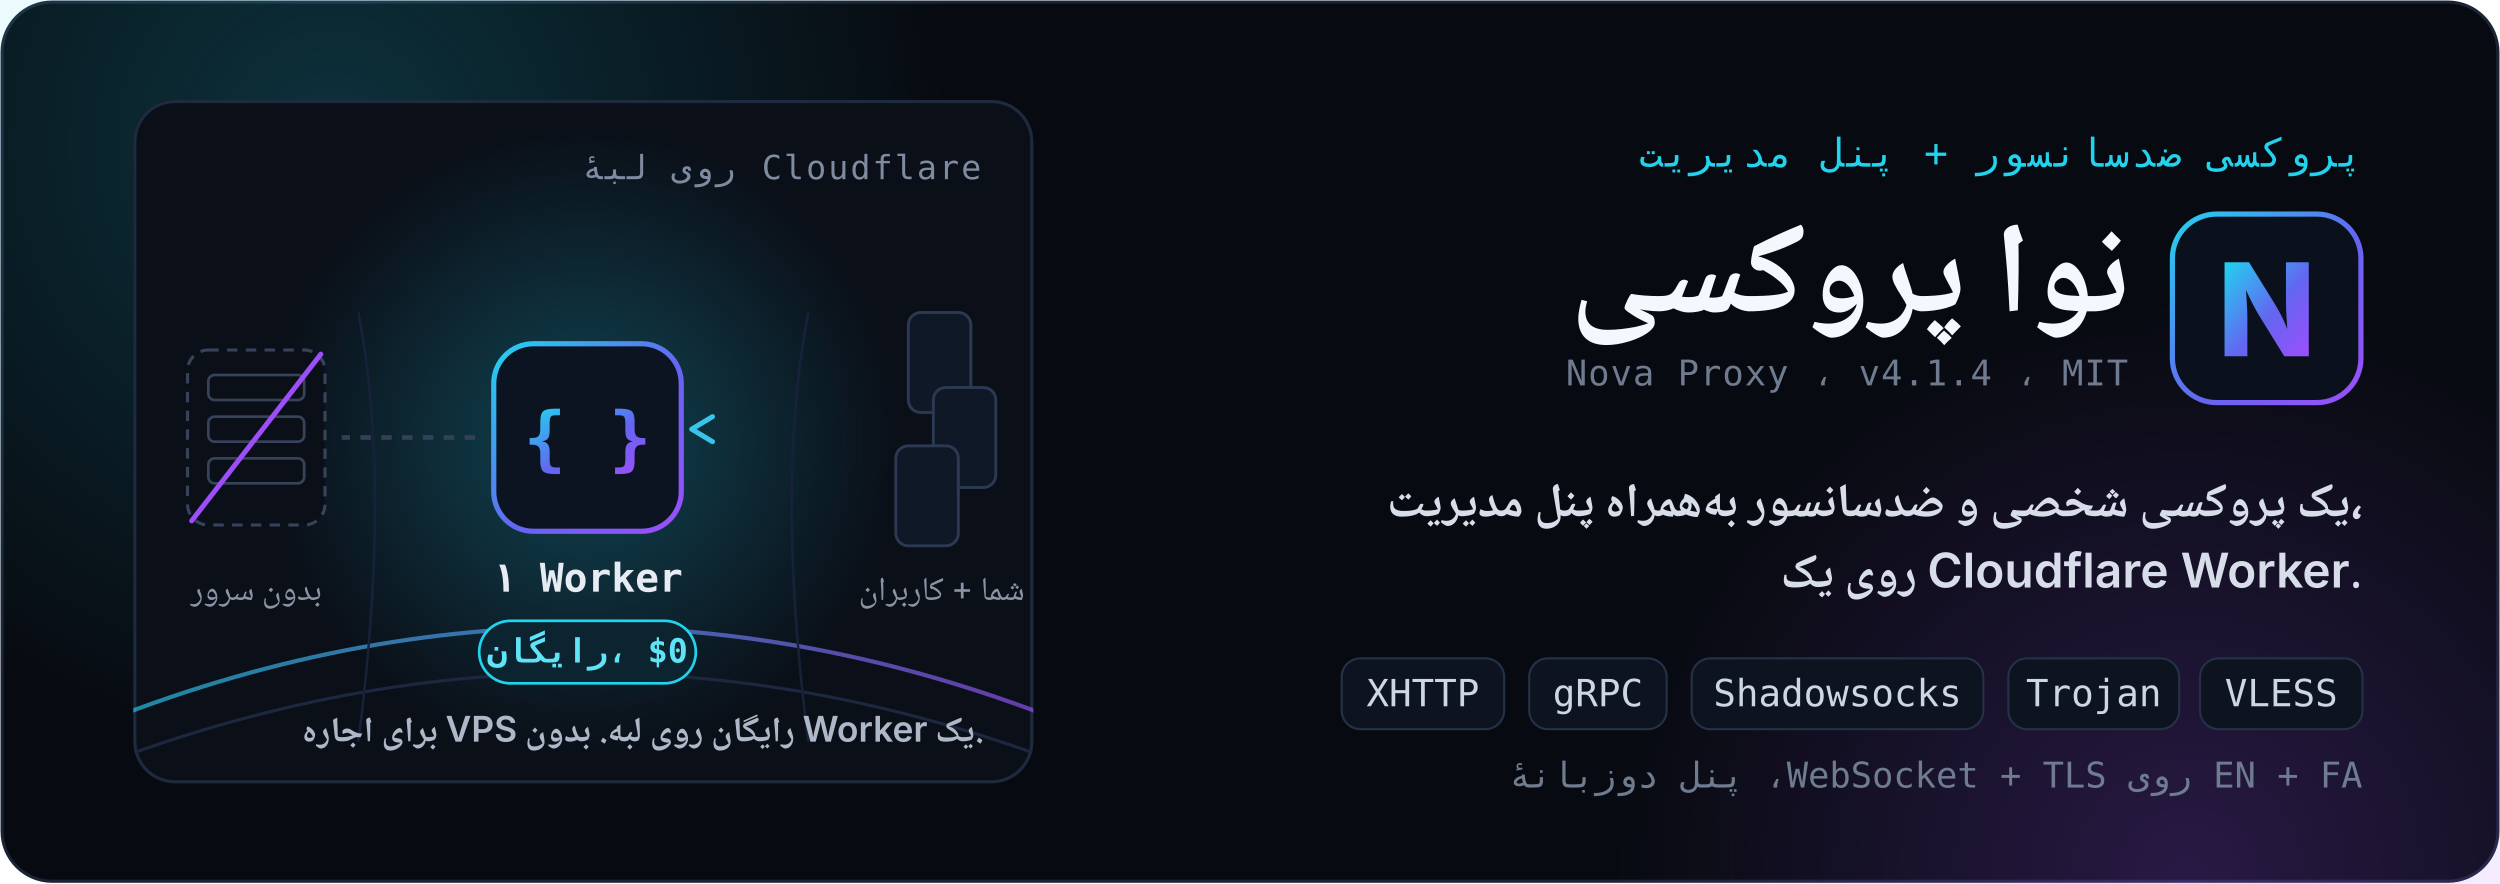
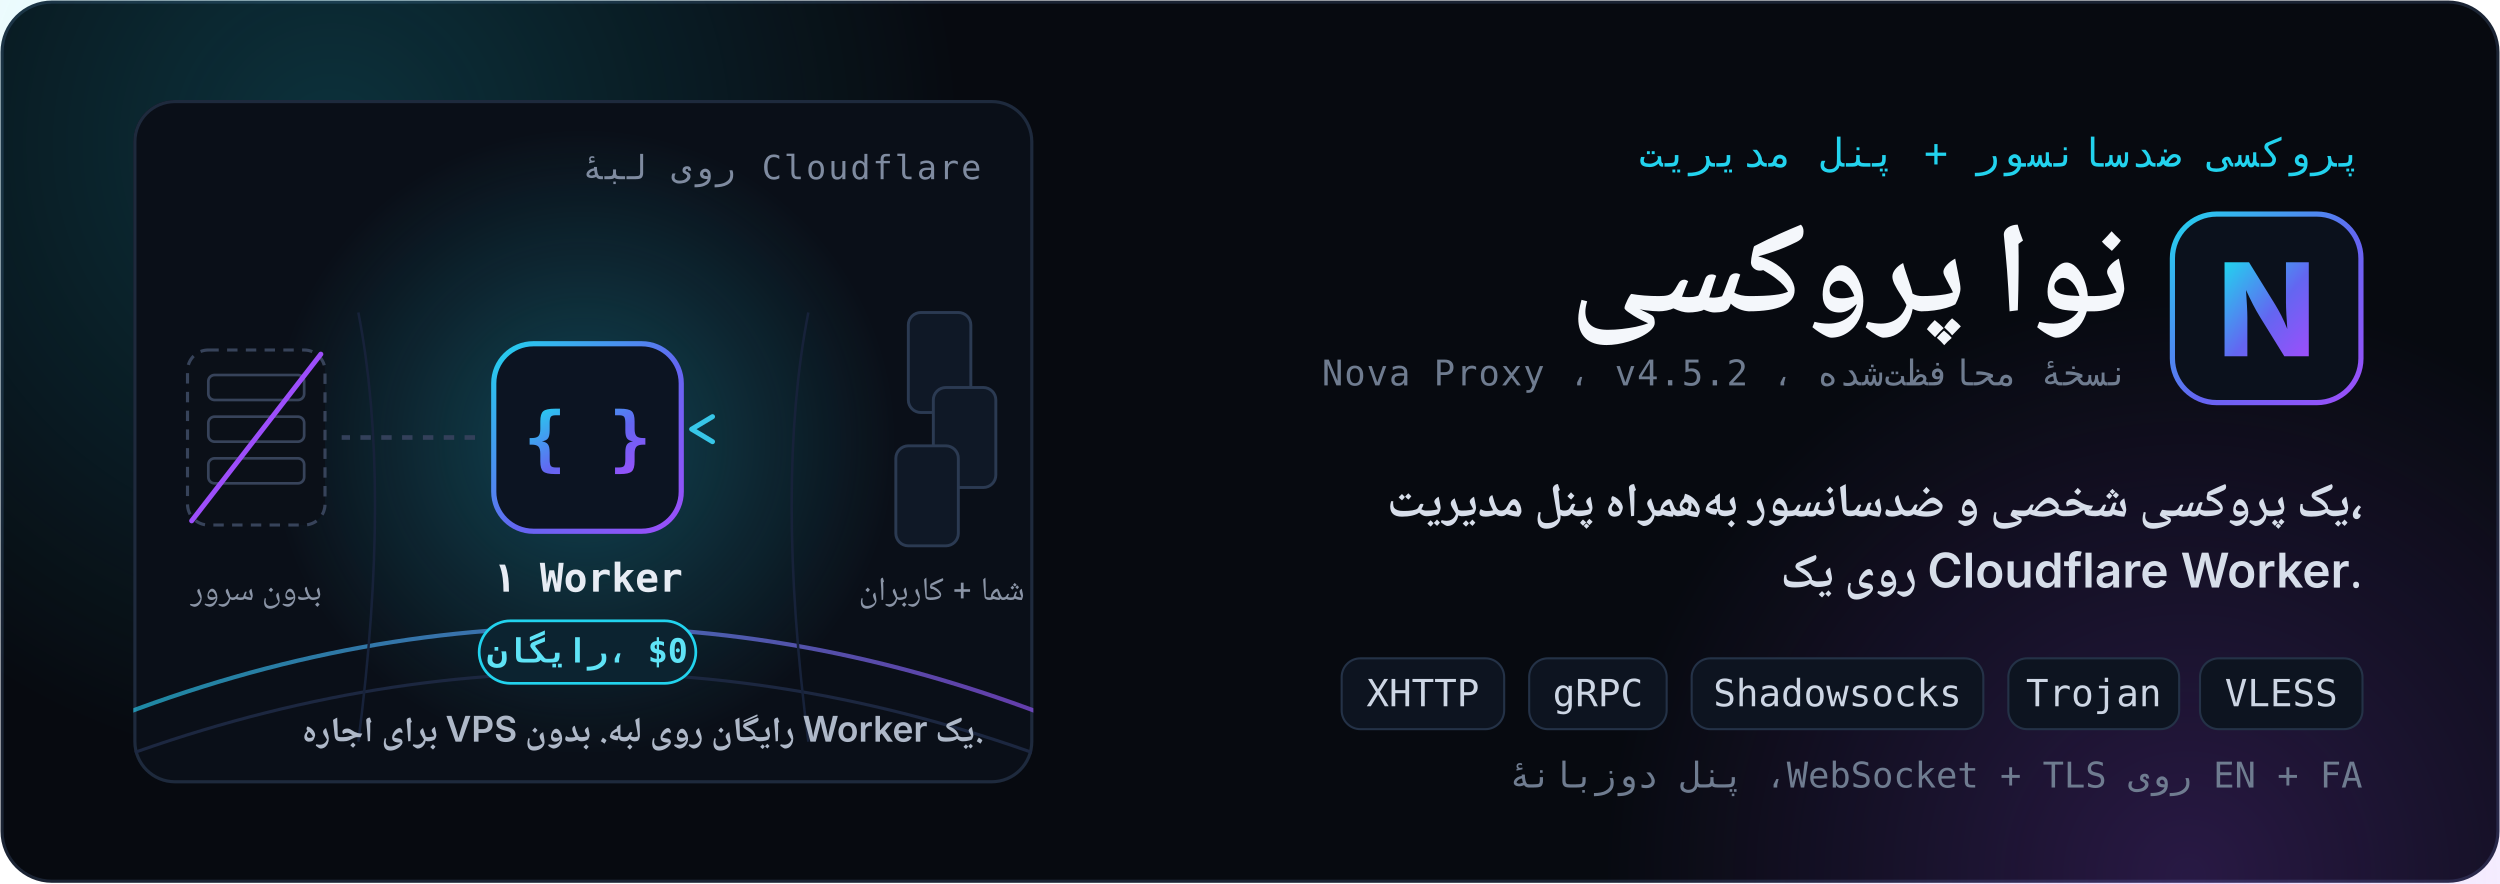
<svg xmlns="http://www.w3.org/2000/svg" width="1200" height="424" viewBox="0 0 1200 424" role="img" aria-labelledby="ht hd" lang="fa">
  <defs>
    <linearGradient id="g" x1="0" y1="0" x2="1" y2="1">
      <stop offset="0" stop-color="#22d3ee" />
      <stop offset="0.55" stop-color="#6366f1" />
      <stop offset="1" stop-color="#9d4efb" />
    </linearGradient>
    <linearGradient id="gh" x1="0" y1="0" x2="1" y2="0">
      <stop offset="0" stop-color="#22d3ee" />
      <stop offset="1" stop-color="#9d4efb" />
    </linearGradient>
    <radialGradient id="nglow" cx="0.5" cy="0.5" r="0.5">
      <stop offset="0" stop-color="#22d3ee" stop-opacity="0.5" />
      <stop offset="1" stop-color="#22d3ee" stop-opacity="0" />
    </radialGradient>
    <radialGradient id="corner" cx="0.5" cy="0.5" r="0.5">
      <stop offset="0" stop-color="#9d4efb" stop-opacity="0.16" />
      <stop offset="1" stop-color="#9d4efb" stop-opacity="0" />
    </radialGradient>
    <radialGradient id="glowTR" cx="0.5" cy="0.5" r="0.5">
      <stop offset="0" stop-color="#22d3ee" stop-opacity="0.20" />
      <stop offset="1" stop-color="#22d3ee" stop-opacity="0" />
    </radialGradient>
    <radialGradient id="glowV" cx="0.5" cy="0.5" r="0.5">
      <stop offset="0" stop-color="#9d4efb" stop-opacity="0.22" />
      <stop offset="1" stop-color="#9d4efb" stop-opacity="0" />
    </radialGradient>
    <radialGradient id="nodeGlow" cx="0.5" cy="0.5" r="0.5">
      <stop offset="0" stop-color="#22d3ee" stop-opacity="0.55" />
      <stop offset="1" stop-color="#22d3ee" stop-opacity="0" />
    </radialGradient>
    <clipPath id="boardClip">
      <rect x="64" y="48" width="432" height="328" rx="20" />
    </clipPath>
  </defs>
  <rect x="1" y="1" width="1198" height="422" rx="24" fill="#070a10" />
  <rect x="1" y="1" width="1198" height="422" rx="24" fill="none" stroke="#1b2434" stroke-width="1.5" />
  <circle cx="160" cy="70" r="300" fill="url(#glowTR)" />
  <circle cx="1050" cy="420" r="280" fill="url(#glowV)" />
  <g>
    <text x="1134" y="80" text-anchor="end" font-family="ui-monospace,SFMono-Regular,Menlo,monospace" font-size="19" letter-spacing="1" fill="#22d3ee">پروکسی ضدسانسور + پنل مدیریت</text>
    <rect x="1042" y="102" width="92" height="92" rx="22" fill="#0b111c" />
    <rect x="1042.75" y="102.75" width="90.5" height="90.5" rx="21.25" fill="none" stroke="url(#g)" stroke-width="2.5" />
    <text x="1088" y="171" text-anchor="middle" font-family="-apple-system,BlinkMacSystemFont,Segoe UI,sans-serif" font-size="62" font-weight="800" fill="url(#g)">N</text>
    <text x="1022" y="150" text-anchor="end" font-family="Vazirmatn,'Vazir','IRANSans','Noto Naskh Arabic',-apple-system,'Segoe UI','Tahoma',sans-serif" font-size="62" font-weight="800" fill="#f4f7fb">نوا پروکسی</text>
-     <text x="1022" y="185" text-anchor="end" font-family="ui-monospace,SFMono-Regular,Menlo,monospace" font-size="17" letter-spacing="0.5" fill="#6f7c90">⁦Nova Proxy⁩ ، ⁦v4.1.4⁩ ، ⁦MIT⁩</text>
+     <text x="1022" y="185" text-anchor="end" font-family="ui-monospace,SFMono-Regular,Menlo,monospace" font-size="17" letter-spacing="0.5" fill="#6f7c90">⁦Nova Proxy⁩ ، ⁦v4.5.2⁩ ، نسخهٔ محافظت‌شده</text>
    <text x="1134" y="248" text-anchor="end" font-family="Vazirmatn,'Vazir','IRANSans','Noto Naskh Arabic',-apple-system,'Segoe UI','Tahoma',sans-serif" font-size="23" font-weight="600" fill="#d7deea">یک پروکسی شخصی و ضدسانسور به‌همراه پنل مدیریت،</text>
    <text x="1134" y="282" text-anchor="end" font-family="Vazirmatn,'Vazir','IRANSans','Noto Naskh Arabic',-apple-system,'Segoe UI','Tahoma',sans-serif" font-size="23" font-weight="600" fill="#d7deea">روی یک ⁦Cloudflare Worker⁩.</text>
    <g font-family="ui-monospace,SFMono-Regular,Menlo,monospace" font-size="18">
      <g>
        <rect x="1056" y="316" width="78" height="34" rx="9" fill="#0d1420" stroke="#243247" />
        <text x="1095" y="339" text-anchor="middle" fill="#cdd6e4">VLESS</text>
      </g>
      <g>
        <rect x="964" y="316" width="82" height="34" rx="9" fill="#0d1420" stroke="#243247" />
        <text x="1005" y="339" text-anchor="middle" fill="#cdd6e4">Trojan</text>
      </g>
      <g>
        <rect x="812" y="316" width="140" height="34" rx="9" fill="#0d1420" stroke="#243247" />
        <text x="882" y="339" text-anchor="middle" fill="#cdd6e4">Shadowsocks</text>
      </g>
      <g>
        <rect x="734" y="316" width="66" height="34" rx="9" fill="#0d1420" stroke="#243247" />
        <text x="767" y="339" text-anchor="middle" fill="#cdd6e4">gRPC</text>
      </g>
      <g>
        <rect x="644" y="316" width="78" height="34" rx="9" fill="#0d1420" stroke="#243247" />
        <text x="683" y="339" text-anchor="middle" fill="#cdd6e4">XHTTP</text>
      </g>
    </g>
    <text x="1134" y="378" text-anchor="end" font-family="ui-monospace,SFMono-Regular,Menlo,monospace" font-size="17" fill="#6f7c90">روی ⁦WebSocket + TLS⁩، پنل دوزبانهٔ ⁦EN + FA⁩</text>
  </g>
  <g>
    <rect x="64" y="48" width="432" height="328" rx="20" fill="#0a0f18" />
    <rect x="64.75" y="48.75" width="430.5" height="326.5" rx="19.25" fill="none" stroke="#1e2a3d" stroke-width="1.5" />
    <g clip-path="url(#boardClip)">
      <circle cx="280" cy="212" r="150" fill="url(#nodeGlow)" opacity="0.5" />
      <path d="M36 352 Q280 250 524 352" fill="none" stroke="url(#gh)" stroke-width="2" opacity="0.65" />
      <path d="M36 372 Q280 274 524 372" fill="none" stroke="#1c2740" stroke-width="1.5" />
      <path d="M172 356 Q188 232 172 150" fill="none" stroke="#17223a" stroke-width="1.2" />
      <path d="M388 356 Q372 232 388 150" fill="none" stroke="#17223a" stroke-width="1.2" />
    </g>
    <text x="472" y="86" text-anchor="end" font-family="ui-monospace,SFMono-Regular,Menlo,monospace" font-size="16" letter-spacing="1" fill="#7f8ba0">روی لبهٔ ⁦Cloudflare⁩</text>
    <g>
      <rect x="436" y="150" width="30" height="48" rx="6" fill="#0f1826" stroke="#2b3a52" stroke-width="1.4" />
      <rect x="448" y="186" width="30" height="48" rx="6" fill="#0f1826" stroke="#2b3a52" stroke-width="1.4" />
      <rect x="430" y="214" width="30" height="48" rx="6" fill="#0f1826" stroke="#2b3a52" stroke-width="1.4" />
      <text x="452" y="288" text-anchor="middle" font-family="Vazirmatn,'Vazir','IRANSans','Noto Naskh Arabic',-apple-system,'Segoe UI','Tahoma',sans-serif" font-size="16" fill="#8a94a6">شما + کاربران</text>
    </g>
    <path d="M424 206 H336" fill="none" stroke="url(#gh)" stroke-width="2.4" />
    <path d="M342 200 l-10 6 l10 6" fill="none" stroke="#37c6e8" stroke-width="2.4" stroke-linecap="round" stroke-linejoin="round" />
    <rect x="236" y="164" width="92" height="92" rx="20" fill="#0c1422" />
    <rect x="237" y="165" width="90" height="90" rx="19" fill="none" stroke="url(#g)" stroke-width="2.5" />
    <text x="282" y="222" text-anchor="middle" font-family="ui-monospace,SFMono-Regular,Menlo,monospace" font-size="34" font-weight="700" fill="url(#g)">{ }</text>
    <text x="282" y="284" text-anchor="middle" font-family="ui-monospace,SFMono-Regular,Menlo,monospace" font-size="19" font-weight="700" fill="#e7ecf4">۱ Worker</text>
    <g>
      <rect x="230" y="298" width="104" height="30" rx="15" fill="#0c2330" stroke="#22d3ee" stroke-width="1.3" />
      <text x="282" y="318" text-anchor="middle" font-family="ui-monospace,SFMono-Regular,Menlo,monospace" font-size="16" font-weight="700" fill="#5fe3f6">رایگان، ⁦$0⁩</text>
    </g>
    <path d="M228 210 H164" fill="none" stroke="#33405a" stroke-width="2.2" stroke-dasharray="5 5" />
    <g>
      <rect x="90" y="168" width="66" height="84" rx="10" fill="#0b1018" stroke="#37435a" stroke-width="1.5" stroke-dasharray="5 4" />
      <rect x="100" y="180" width="46" height="12" rx="3" fill="none" stroke="#37435a" stroke-width="1.3" />
      <rect x="100" y="200" width="46" height="12" rx="3" fill="none" stroke="#37435a" stroke-width="1.3" />
      <rect x="100" y="220" width="46" height="12" rx="3" fill="none" stroke="#37435a" stroke-width="1.3" />
      <path d="M92 250 L154 170" stroke="#9d4efb" stroke-width="2.4" stroke-linecap="round" />
      <text x="123" y="288" text-anchor="middle" font-family="Vazirmatn,'Vazir','IRANSans','Noto Naskh Arabic',-apple-system,'Segoe UI','Tahoma',sans-serif" font-size="16" fill="#8a94a6">بدون سرور</text>
    </g>
    <text x="472" y="356" text-anchor="end" font-family="Vazirmatn,'Vazir','IRANSans','Noto Naskh Arabic',-apple-system,'Segoe UI','Tahoma',sans-serif" font-size="17" font-weight="600" fill="#aeb8c8">یک ⁦Worker⁩ رایگان روی لبه. بدون ⁦VPS⁩ برای اجاره.</text>
  </g>
</svg>
